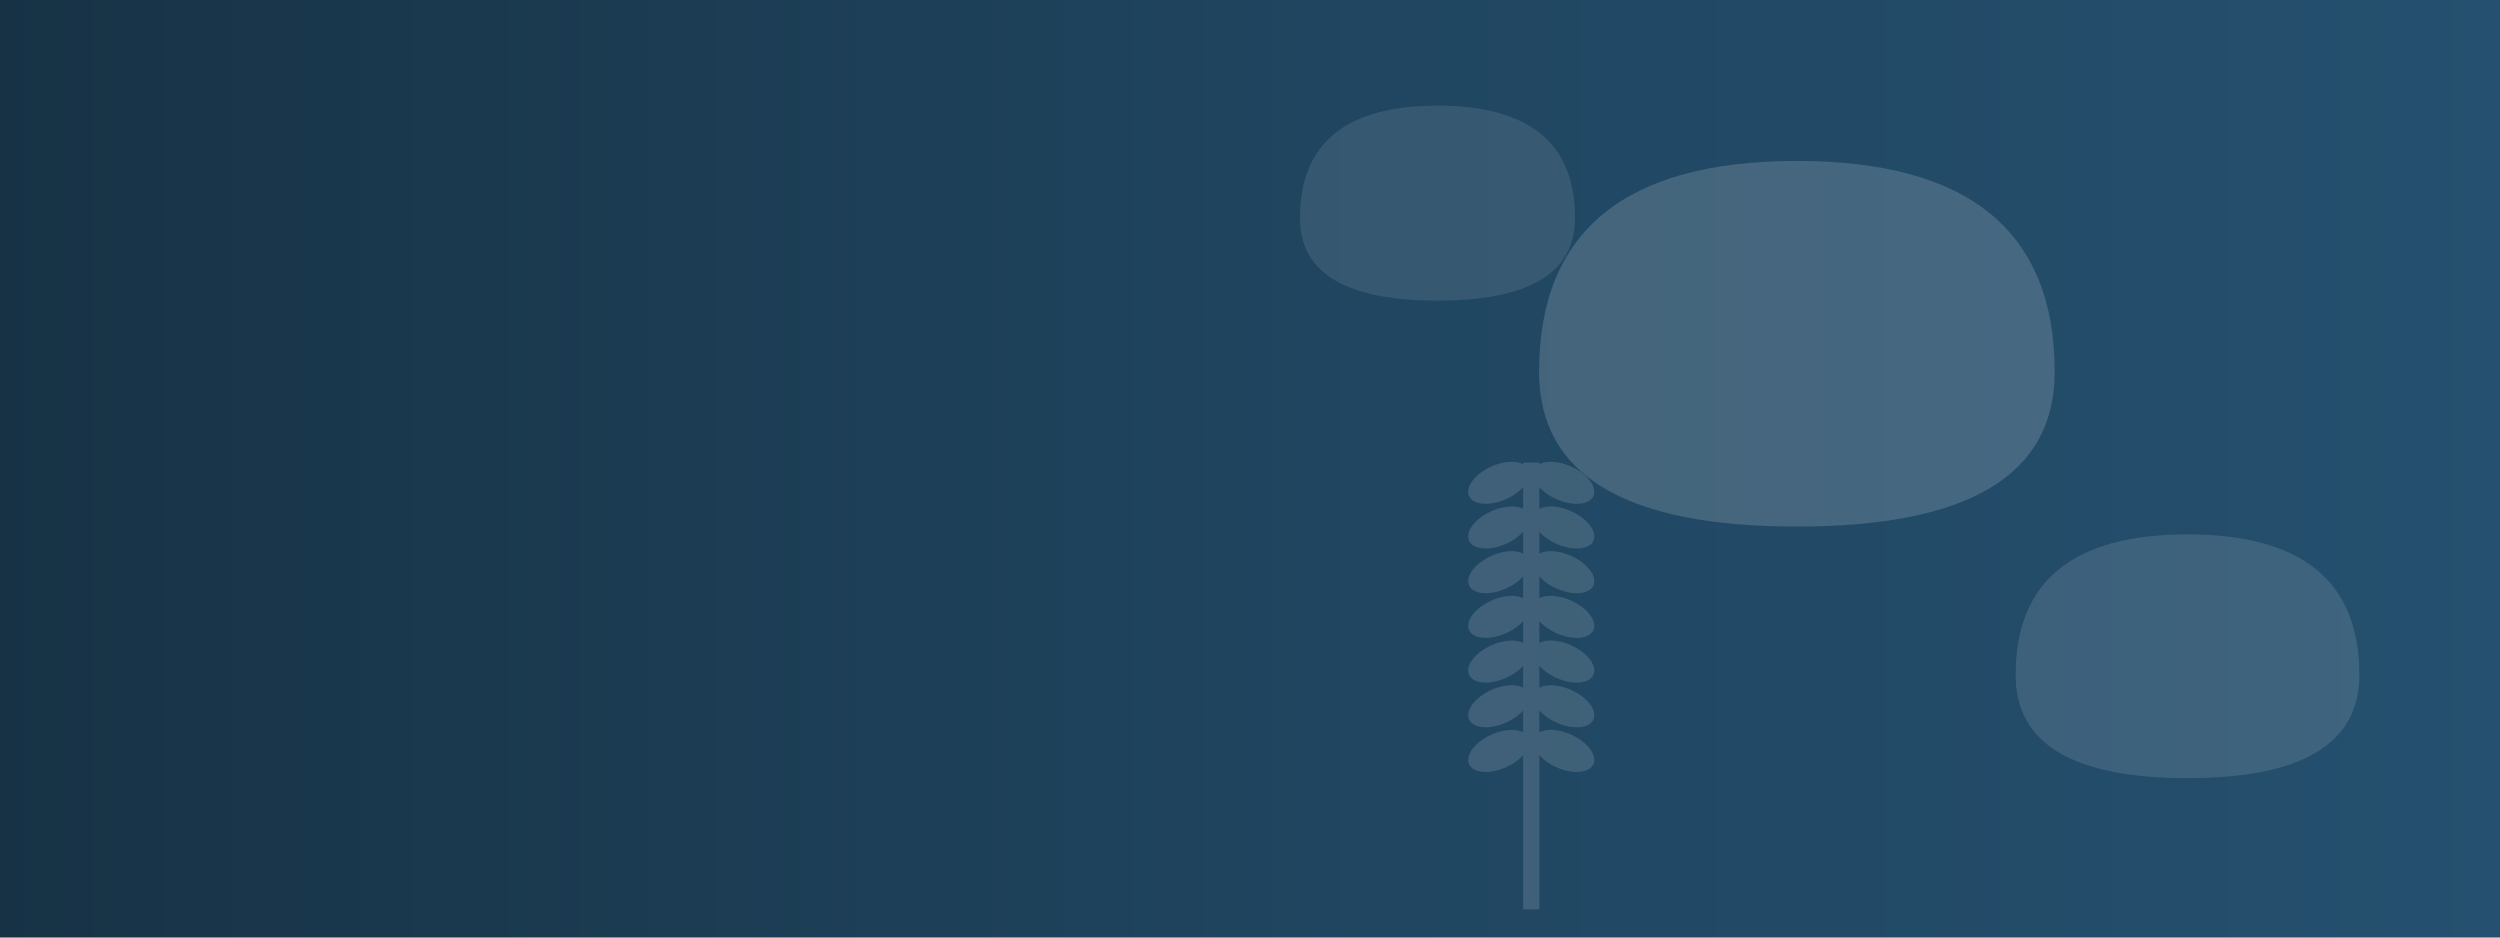
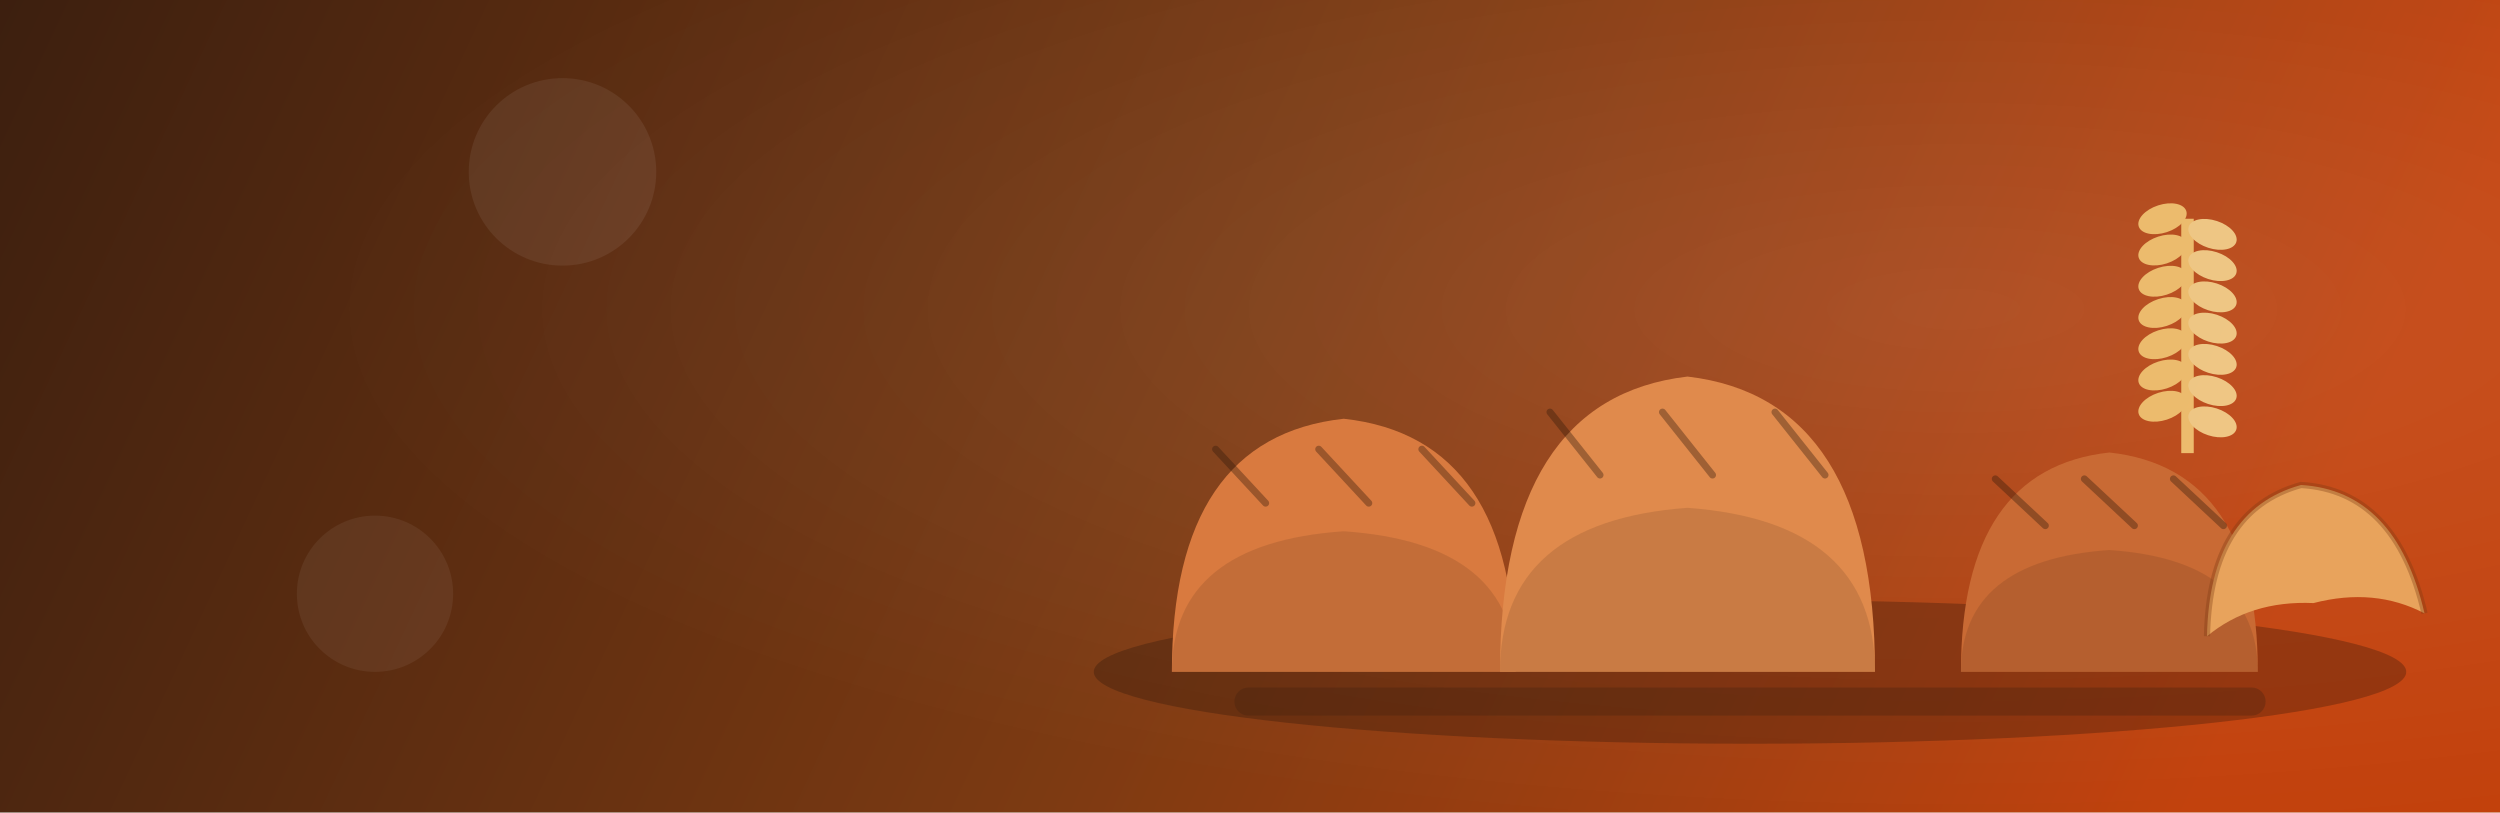
- <svg xmlns="http://www.w3.org/2000/svg" viewBox="0 0 1600 600">
+ <svg xmlns="http://www.w3.org/2000/svg" viewBox="0 0 1600 520">
  <defs>
-     <linearGradient id="bakery-g" x1="0" y1="0" x2="1" y2="0">
-       <stop offset="0" stop-color="#173245" />
-       <stop offset="0.55" stop-color="#204661" />
-       <stop offset="1" stop-color="#25506f" />
+     <linearGradient id="bakery-g" x1="0" y1="0" x2="1" y2="0.15">
+       <stop offset="0" stop-color="#3c1f0f" />
+       <stop offset="0.55" stop-color="#7c3a12" />
+       <stop offset="1" stop-color="#c2410c" />
    </linearGradient>
+     <radialGradient id="bakery-g-glow" cx="78%" cy="38%" r="65%">
+       <stop offset="0" stop-color="#ffffff" stop-opacity="0.10" />
+       <stop offset="1" stop-color="#ffffff" stop-opacity="0" />
+     </radialGradient>
  </defs>
-   <rect width="1600" height="600" fill="url(#bakery-g)" />
-   <g transform="translate(1150,220)" opacity="0.16">
-     <path d="M -165.0 18.0 q 0 -135.0 165.0 -135.0 q 165.0 0 165.0 135.0 q 0 99 -165.0 99 q -165.0 0 -165.0 -99 z" fill="#ffffff" />
-     <path d="M -92.4 -50.4 q 46.2 -39.6 92.4 0" stroke="#ffffff" stroke-width="9.0" fill="none" opacity="0.001" />
+   <rect width="1600" height="520" fill="url(#bakery-g)" />
+   <rect width="1600" height="520" fill="url(#bakery-g-glow)" />
+   <ellipse cx="1120" cy="430" rx="420" ry="46" fill="#1e0f08" opacity="0.28" />
+   <g transform="translate(860,430)">
+     <path d="M -110.0 0 Q -110.0 -150 0 -162.0 Q 110.0 -150 110.0 0 Z" fill="#d97a3f" />
+     <path d="M -110.0 0 Q -110.0 -82.5 0 -90.0 Q 110.0 -82.5 110.0 0 Z" fill="#3c1f0f" opacity="0.14" />
+     <line x1="-82.0" y1="-142.5" x2="-50.0" y2="-108.0" stroke="#2c1509" stroke-width="4.5" opacity="0.36" stroke-linecap="round" />
+     <line x1="-16.0" y1="-142.5" x2="16.0" y2="-108.0" stroke="#2c1509" stroke-width="4.5" opacity="0.36" stroke-linecap="round" />
+     <line x1="50.0" y1="-142.5" x2="82.0" y2="-108.0" stroke="#2c1509" stroke-width="4.5" opacity="0.36" stroke-linecap="round" />
  </g>
-   <g transform="translate(1400,420)" opacity="0.12">
-     <path d="M -110.0 12.0 q 0 -90.0 110.0 -90.0 q 110.0 0 110.0 90.0 q 0 66.0 -110.0 66.0 q -110.0 0 -110.0 -66.0 z" fill="#ffffff" />
-     <path d="M -61.6 -33.6 q 30.8 -26.4 61.6 0" stroke="#ffffff" stroke-width="6.0" fill="none" opacity="0.001" />
+   <g transform="translate(1080,430)">
+     <path d="M -120.0 0 Q -120.0 -175 0 -189.0 Q 120.0 -175 120.0 0 Z" fill="#e08a4c" />
+     <path d="M -120.0 0 Q -120.0 -96.25 0 -105.0 Q 120.0 -96.25 120.0 0 Z" fill="#3c1f0f" opacity="0.14" />
+     <line x1="-88.0" y1="-166.25" x2="-56.0" y2="-126.0" stroke="#2c1509" stroke-width="4.5" opacity="0.36" stroke-linecap="round" />
+     <line x1="-16.0" y1="-166.25" x2="16.0" y2="-126.0" stroke="#2c1509" stroke-width="4.5" opacity="0.36" stroke-linecap="round" />
+     <line x1="56.0" y1="-166.25" x2="88.0" y2="-126.0" stroke="#2c1509" stroke-width="4.5" opacity="0.36" stroke-linecap="round" />
  </g>
-   <g transform="translate(980,400)" opacity="0.14">
-     <rect x="-5.2" y="-104.0" width="10.4" height="220*1.3" fill="#ffffff" />
-     <rect x="-5.2" y="-104.0" width="10.4" height="286.0" fill="#ffffff" />
-     <ellipse cx="-20.8" cy="-91.0" rx="20.8" ry="11.44" transform="rotate(-24 -20.8 -91.0)" fill="#ffffff" />
-     <ellipse cx="20.8" cy="-91.0" rx="20.8" ry="11.44" transform="rotate(24 20.8 -91.0)" fill="#ffffff" />
-     <ellipse cx="-20.8" cy="-62.4" rx="20.8" ry="11.44" transform="rotate(-24 -20.8 -62.4)" fill="#ffffff" />
-     <ellipse cx="20.8" cy="-62.4" rx="20.8" ry="11.44" transform="rotate(24 20.8 -62.4)" fill="#ffffff" />
-     <ellipse cx="-20.8" cy="-33.8" rx="20.8" ry="11.44" transform="rotate(-24 -20.8 -33.8)" fill="#ffffff" />
-     <ellipse cx="20.8" cy="-33.8" rx="20.8" ry="11.44" transform="rotate(24 20.8 -33.8)" fill="#ffffff" />
-     <ellipse cx="-20.8" cy="-5.2" rx="20.8" ry="11.44" transform="rotate(-24 -20.8 -5.2)" fill="#ffffff" />
-     <ellipse cx="20.8" cy="-5.2" rx="20.8" ry="11.44" transform="rotate(24 20.8 -5.2)" fill="#ffffff" />
-     <ellipse cx="-20.8" cy="23.4" rx="20.8" ry="11.44" transform="rotate(-24 -20.8 23.4)" fill="#ffffff" />
-     <ellipse cx="20.8" cy="23.4" rx="20.8" ry="11.44" transform="rotate(24 20.8 23.4)" fill="#ffffff" />
-     <ellipse cx="-20.8" cy="52.0" rx="20.8" ry="11.44" transform="rotate(-24 -20.8 52.0)" fill="#ffffff" />
-     <ellipse cx="20.8" cy="52.0" rx="20.8" ry="11.44" transform="rotate(24 20.8 52.0)" fill="#ffffff" />
-     <ellipse cx="-20.8" cy="80.6" rx="20.8" ry="11.44" transform="rotate(-24 -20.8 80.6)" fill="#ffffff" />
-     <ellipse cx="20.8" cy="80.6" rx="20.8" ry="11.44" transform="rotate(24 20.8 80.6)" fill="#ffffff" />
+   <g transform="translate(1350,430)">
+     <path d="M -95.0 0 Q -95.0 -130 0 -140.4 Q 95.0 -130 95.0 0 Z" fill="#c96a34" />
+     <path d="M -95.0 0 Q -95.0 -71.5 0 -78.0 Q 95.0 -71.5 95.0 0 Z" fill="#3c1f0f" opacity="0.14" />
+     <line x1="-73.0" y1="-123.5" x2="-41.0" y2="-93.6" stroke="#2c1509" stroke-width="4.5" opacity="0.36" stroke-linecap="round" />
+     <line x1="-16.0" y1="-123.5" x2="16.0" y2="-93.6" stroke="#2c1509" stroke-width="4.5" opacity="0.36" stroke-linecap="round" />
+     <line x1="41.0" y1="-123.5" x2="73.0" y2="-93.6" stroke="#2c1509" stroke-width="4.5" opacity="0.36" stroke-linecap="round" />
  </g>
-   <g transform="translate(920,130)" opacity="0.1">
-     <path d="M -88.0 9.6 q 0 -72.0 88.0 -72.0 q 88.0 0 88.0 72.0 q 0 52.8 -88.0 52.8 q -88.0 0 -88.0 -52.8 z" fill="#ffffff" />
-     <path d="M -49.28 -26.88 q 24.64 -21.12 49.28 0" stroke="#ffffff" stroke-width="4.8" fill="none" opacity="0.001" />
+   <g transform="translate(1480,380) rotate(-6)">
+     <path d="M -70 20 Q -60 -60 0 -70 Q 60 -60 70 20 Q 40 0 0 6 Q -40 0 -70 20 Z" fill="#e8a35c" />
+     <path d="M -70 20 Q -60 -60 0 -70 Q 60 -60 70 20" fill="none" stroke="#7c3a12" stroke-width="4" opacity="0.35" />
  </g>
+   <g transform="translate(1400,150)" opacity="0.9">
+     <rect x="-4" y="-10" width="8" height="150" fill="#f2c675" />
+     <ellipse cx="-16" cy="-10" rx="16" ry="9" fill="#f2c675" transform="rotate(-18 -16 -10)" />
+     <ellipse cx="16" cy="0" rx="16" ry="9" fill="#f4d38f" transform="rotate(18 16 0)" />
+     <ellipse cx="-16" cy="10" rx="16" ry="9" fill="#f2c675" transform="rotate(-18 -16 10)" />
+     <ellipse cx="16" cy="20" rx="16" ry="9" fill="#f4d38f" transform="rotate(18 16 20)" />
+     <ellipse cx="-16" cy="30" rx="16" ry="9" fill="#f2c675" transform="rotate(-18 -16 30)" />
+     <ellipse cx="16" cy="40" rx="16" ry="9" fill="#f4d38f" transform="rotate(18 16 40)" />
+     <ellipse cx="-16" cy="50" rx="16" ry="9" fill="#f2c675" transform="rotate(-18 -16 50)" />
+     <ellipse cx="16" cy="60" rx="16" ry="9" fill="#f4d38f" transform="rotate(18 16 60)" />
+     <ellipse cx="-16" cy="70" rx="16" ry="9" fill="#f2c675" transform="rotate(-18 -16 70)" />
+     <ellipse cx="16" cy="80" rx="16" ry="9" fill="#f4d38f" transform="rotate(18 16 80)" />
+     <ellipse cx="-16" cy="90" rx="16" ry="9" fill="#f2c675" transform="rotate(-18 -16 90)" />
+     <ellipse cx="16" cy="100" rx="16" ry="9" fill="#f4d38f" transform="rotate(18 16 100)" />
+     <ellipse cx="-16" cy="110" rx="16" ry="9" fill="#f2c675" transform="rotate(-18 -16 110)" />
+     <ellipse cx="16" cy="120" rx="16" ry="9" fill="#f4d38f" transform="rotate(18 16 120)" />
+   </g>
+   <rect x="790" y="440" width="660" height="18" rx="9" fill="#3c1f0f" opacity="0.3" />
+   <circle cx="360" cy="110" r="60.0" fill="#ffffff" opacity="0.07" />
+   <circle cx="240" cy="380" r="50.0" fill="#ffffff" opacity="0.06" />
</svg>
